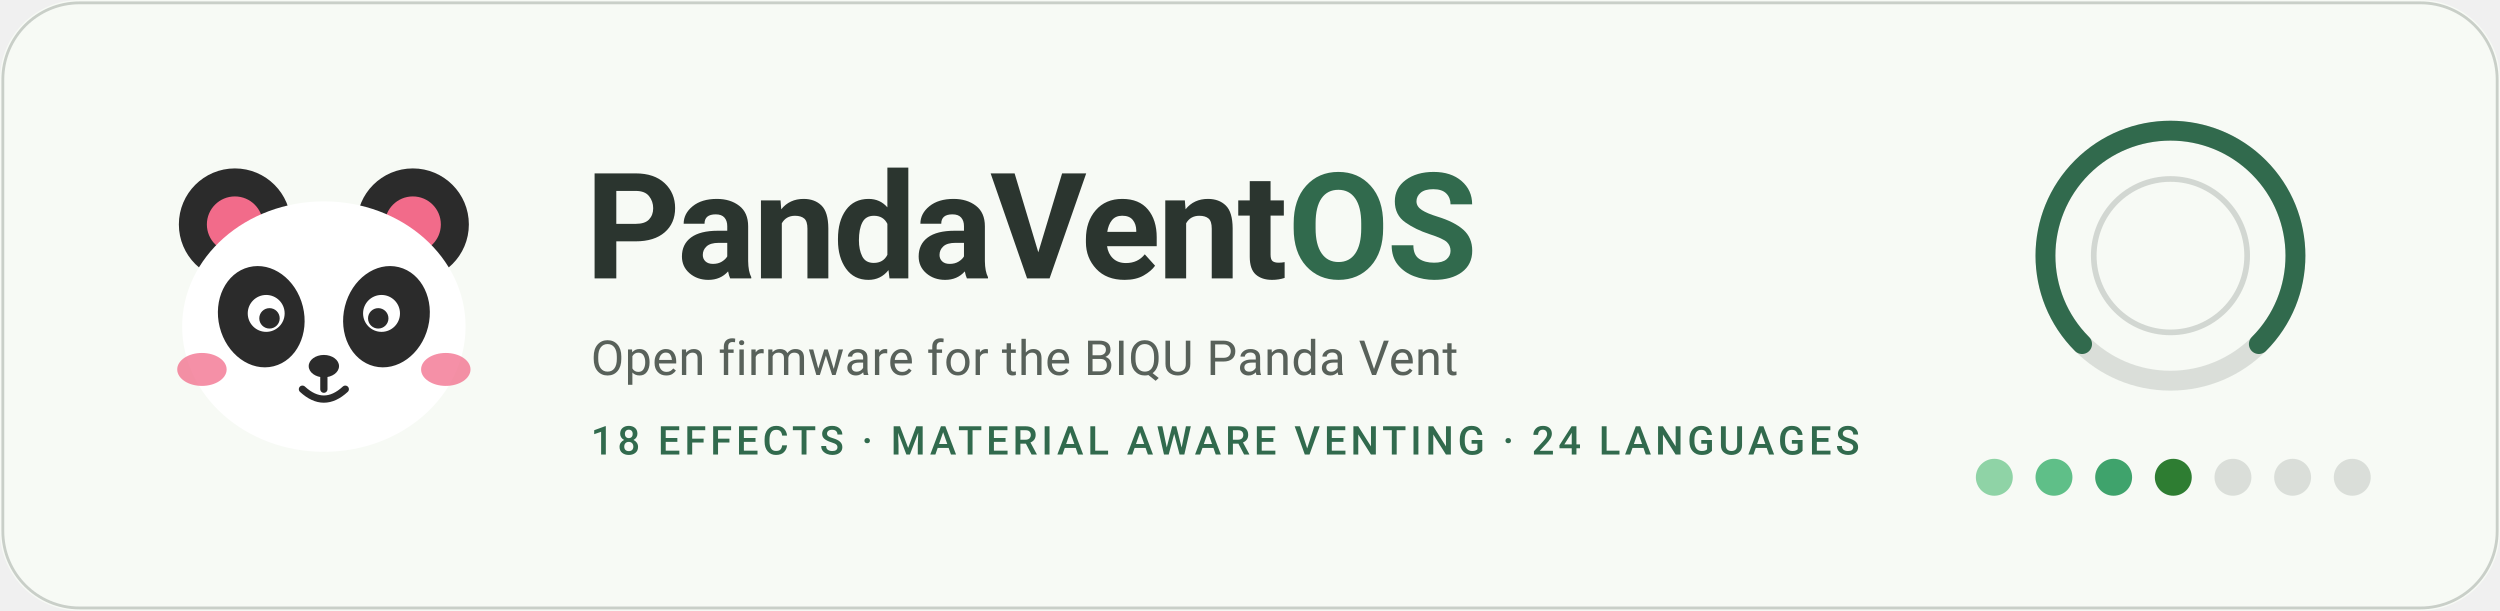
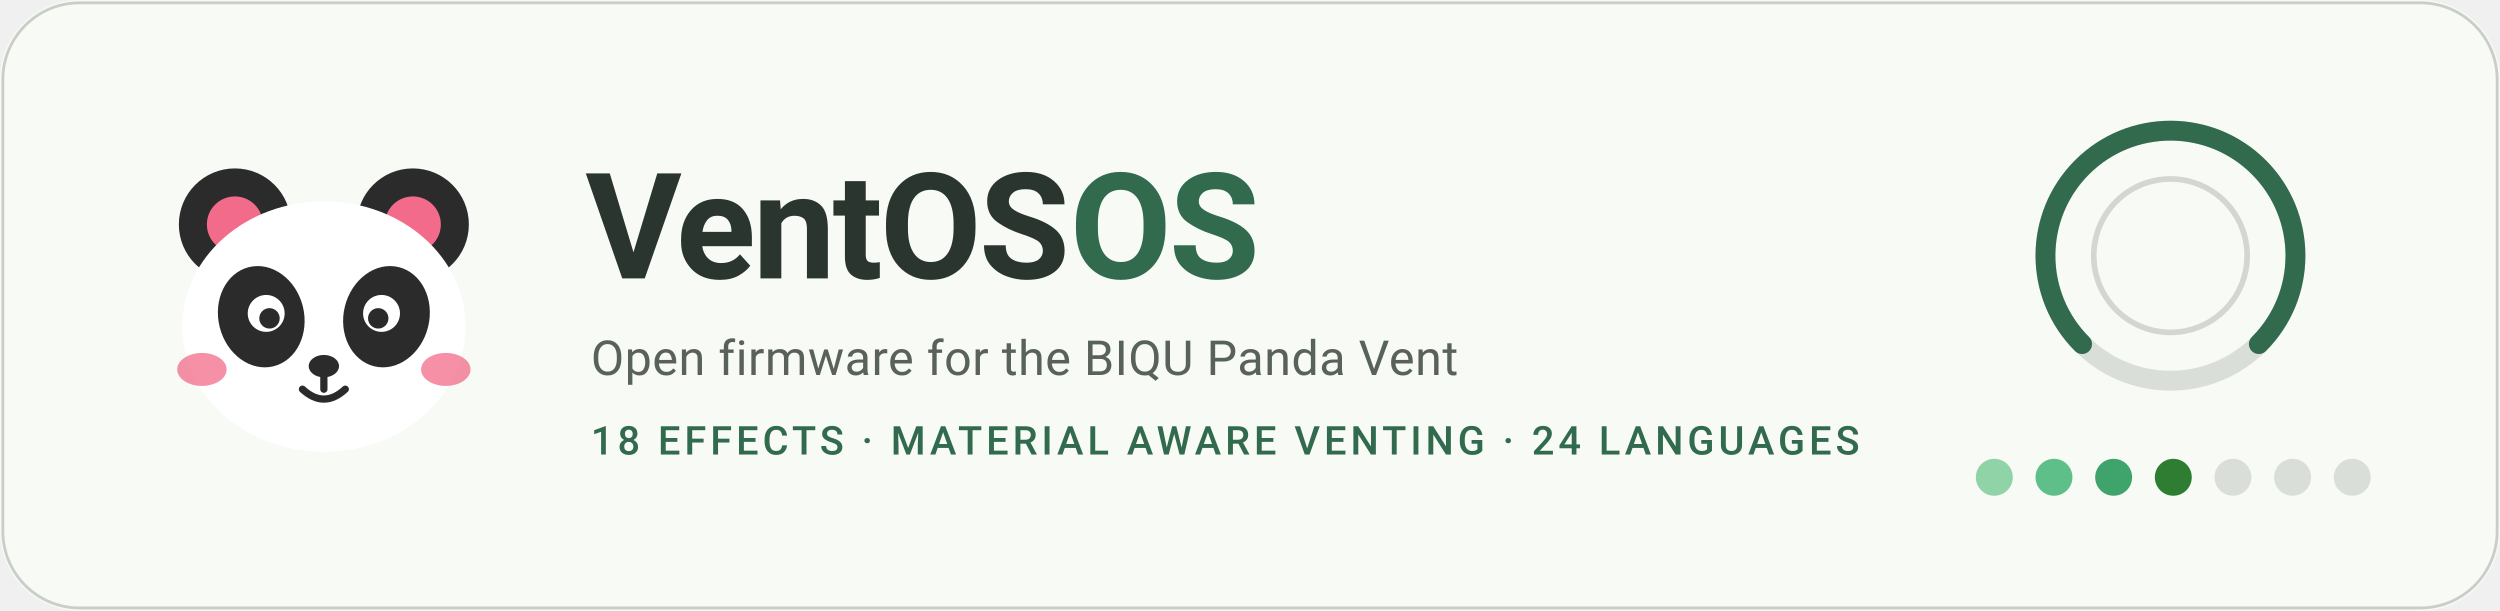
<svg xmlns="http://www.w3.org/2000/svg" width="880" height="215" viewBox="0 0 880 215" role="img" aria-label="VentOS">
  <rect width="880" height="215" rx="28" fill="#F7FAF5" />
  <rect x="1" y="1" width="878" height="213" rx="27" fill="none" stroke="#737D76" stroke-width="1" opacity=".35" />
  <g transform="translate(56,50) scale(1.16)">
    <circle cx="23" cy="25" r="17" fill="#2B2B2B" />
    <circle cx="77" cy="25" r="17" fill="#2B2B2B" />
    <circle cx="23" cy="25" r="8.5" fill="#F26B8A" />
    <circle cx="77" cy="25" r="8.5" fill="#F26B8A" />
    <ellipse cx="50" cy="56" rx="43" ry="38" fill="#FFFFFF" />
    <ellipse cx="31" cy="53" rx="13" ry="15.5" fill="#2B2B2B" transform="rotate(-14 31 53)" />
    <ellipse cx="69" cy="53" rx="13" ry="15.5" fill="#2B2B2B" transform="rotate(14 69 53)" />
    <circle cx="32.5" cy="52" r="5.6" fill="#FFFFFF" />
    <circle cx="67.5" cy="52" r="5.6" fill="#FFFFFF" />
    <circle cx="33.5" cy="53.5" r="3.1" fill="#2B2B2B" />
    <circle cx="66.5" cy="53.5" r="3.1" fill="#2B2B2B" />
    <ellipse cx="13" cy="69" rx="7.5" ry="5" fill="#F26B8A" opacity=".75" />
    <ellipse cx="87" cy="69" rx="7.5" ry="5" fill="#F26B8A" opacity=".75" />
    <ellipse cx="50" cy="68" rx="4.6" ry="3.4" fill="#2B2B2B" />
    <path d="M50 71.5 v3.5" stroke="#2B2B2B" stroke-width="2.2" stroke-linecap="round" fill="none" />
    <path d="M43.5 75 q6.5 6 13 0" stroke="#2B2B2B" stroke-width="2.2" stroke-linecap="round" fill="none" />
  </g>
-   <text x="206" y="98" font-family="ui-sans-serif,-apple-system,BlinkMacSystemFont,'Segoe UI',Roboto,'Helvetica Neue',Arial,sans-serif" font-size="52" font-weight="700" letter-spacing="-1" fill="#2B352F">PandaVent<tspan fill="#316A4D" font-weight="600"> OS</tspan>
+   <text x="206" y="98" font-family="ui-sans-serif,-apple-system,BlinkMacSystemFont,'Segoe UI',Roboto,'Helvetica Neue',Arial,sans-serif" font-size="52" font-weight="700" letter-spacing="-1" fill="#2B352F">VentOS<tspan fill="#316A4D" font-weight="600"> OS</tspan>
  </text>
  <text x="208" y="132" font-family="ui-sans-serif,-apple-system,BlinkMacSystemFont,'Segoe UI',Roboto,'Helvetica Neue',Arial,sans-serif" font-size="17" font-weight="400" letter-spacing=".2" fill="#58615A">Open firmware for the BIQU Panda Vent</text>
  <text x="208" y="160" font-family="ui-sans-serif,-apple-system,BlinkMacSystemFont,'Segoe UI',Roboto,'Helvetica Neue',Arial,sans-serif" font-size="14" font-weight="500" letter-spacing="1.4" fill="#316A4D">18 EFFECTS  ·  MATERIAL AWARE VENTING  ·  24 LANGUAGES</text>
  <g fill="none" stroke-linecap="round">
    <circle cx="764" cy="90" r="44" stroke="#737D76" stroke-width="7" opacity=".22" />
    <path d="M 732.89 121.11 A 44 44 0 1 1 795.11 121.11" stroke="#316A4D" stroke-width="7" />
    <circle cx="764" cy="90" r="27" stroke="#737D76" stroke-width="2" opacity=".28" />
  </g>
  <g>
    <circle cx="702" cy="168" r="6.5" fill="#8FD3A6" />
    <circle cx="723" cy="168" r="6.5" fill="#5FBF88" />
    <circle cx="744" cy="168" r="6.5" fill="#3FA36C" />
    <circle cx="765" cy="168" r="6.5" fill="#2E7D32" />
    <circle cx="786" cy="168" r="6.5" fill="#737D76" opacity=".22" />
    <circle cx="807" cy="168" r="6.5" fill="#737D76" opacity=".22" />
    <circle cx="828" cy="168" r="6.5" fill="#737D76" opacity=".22" />
  </g>
</svg>
